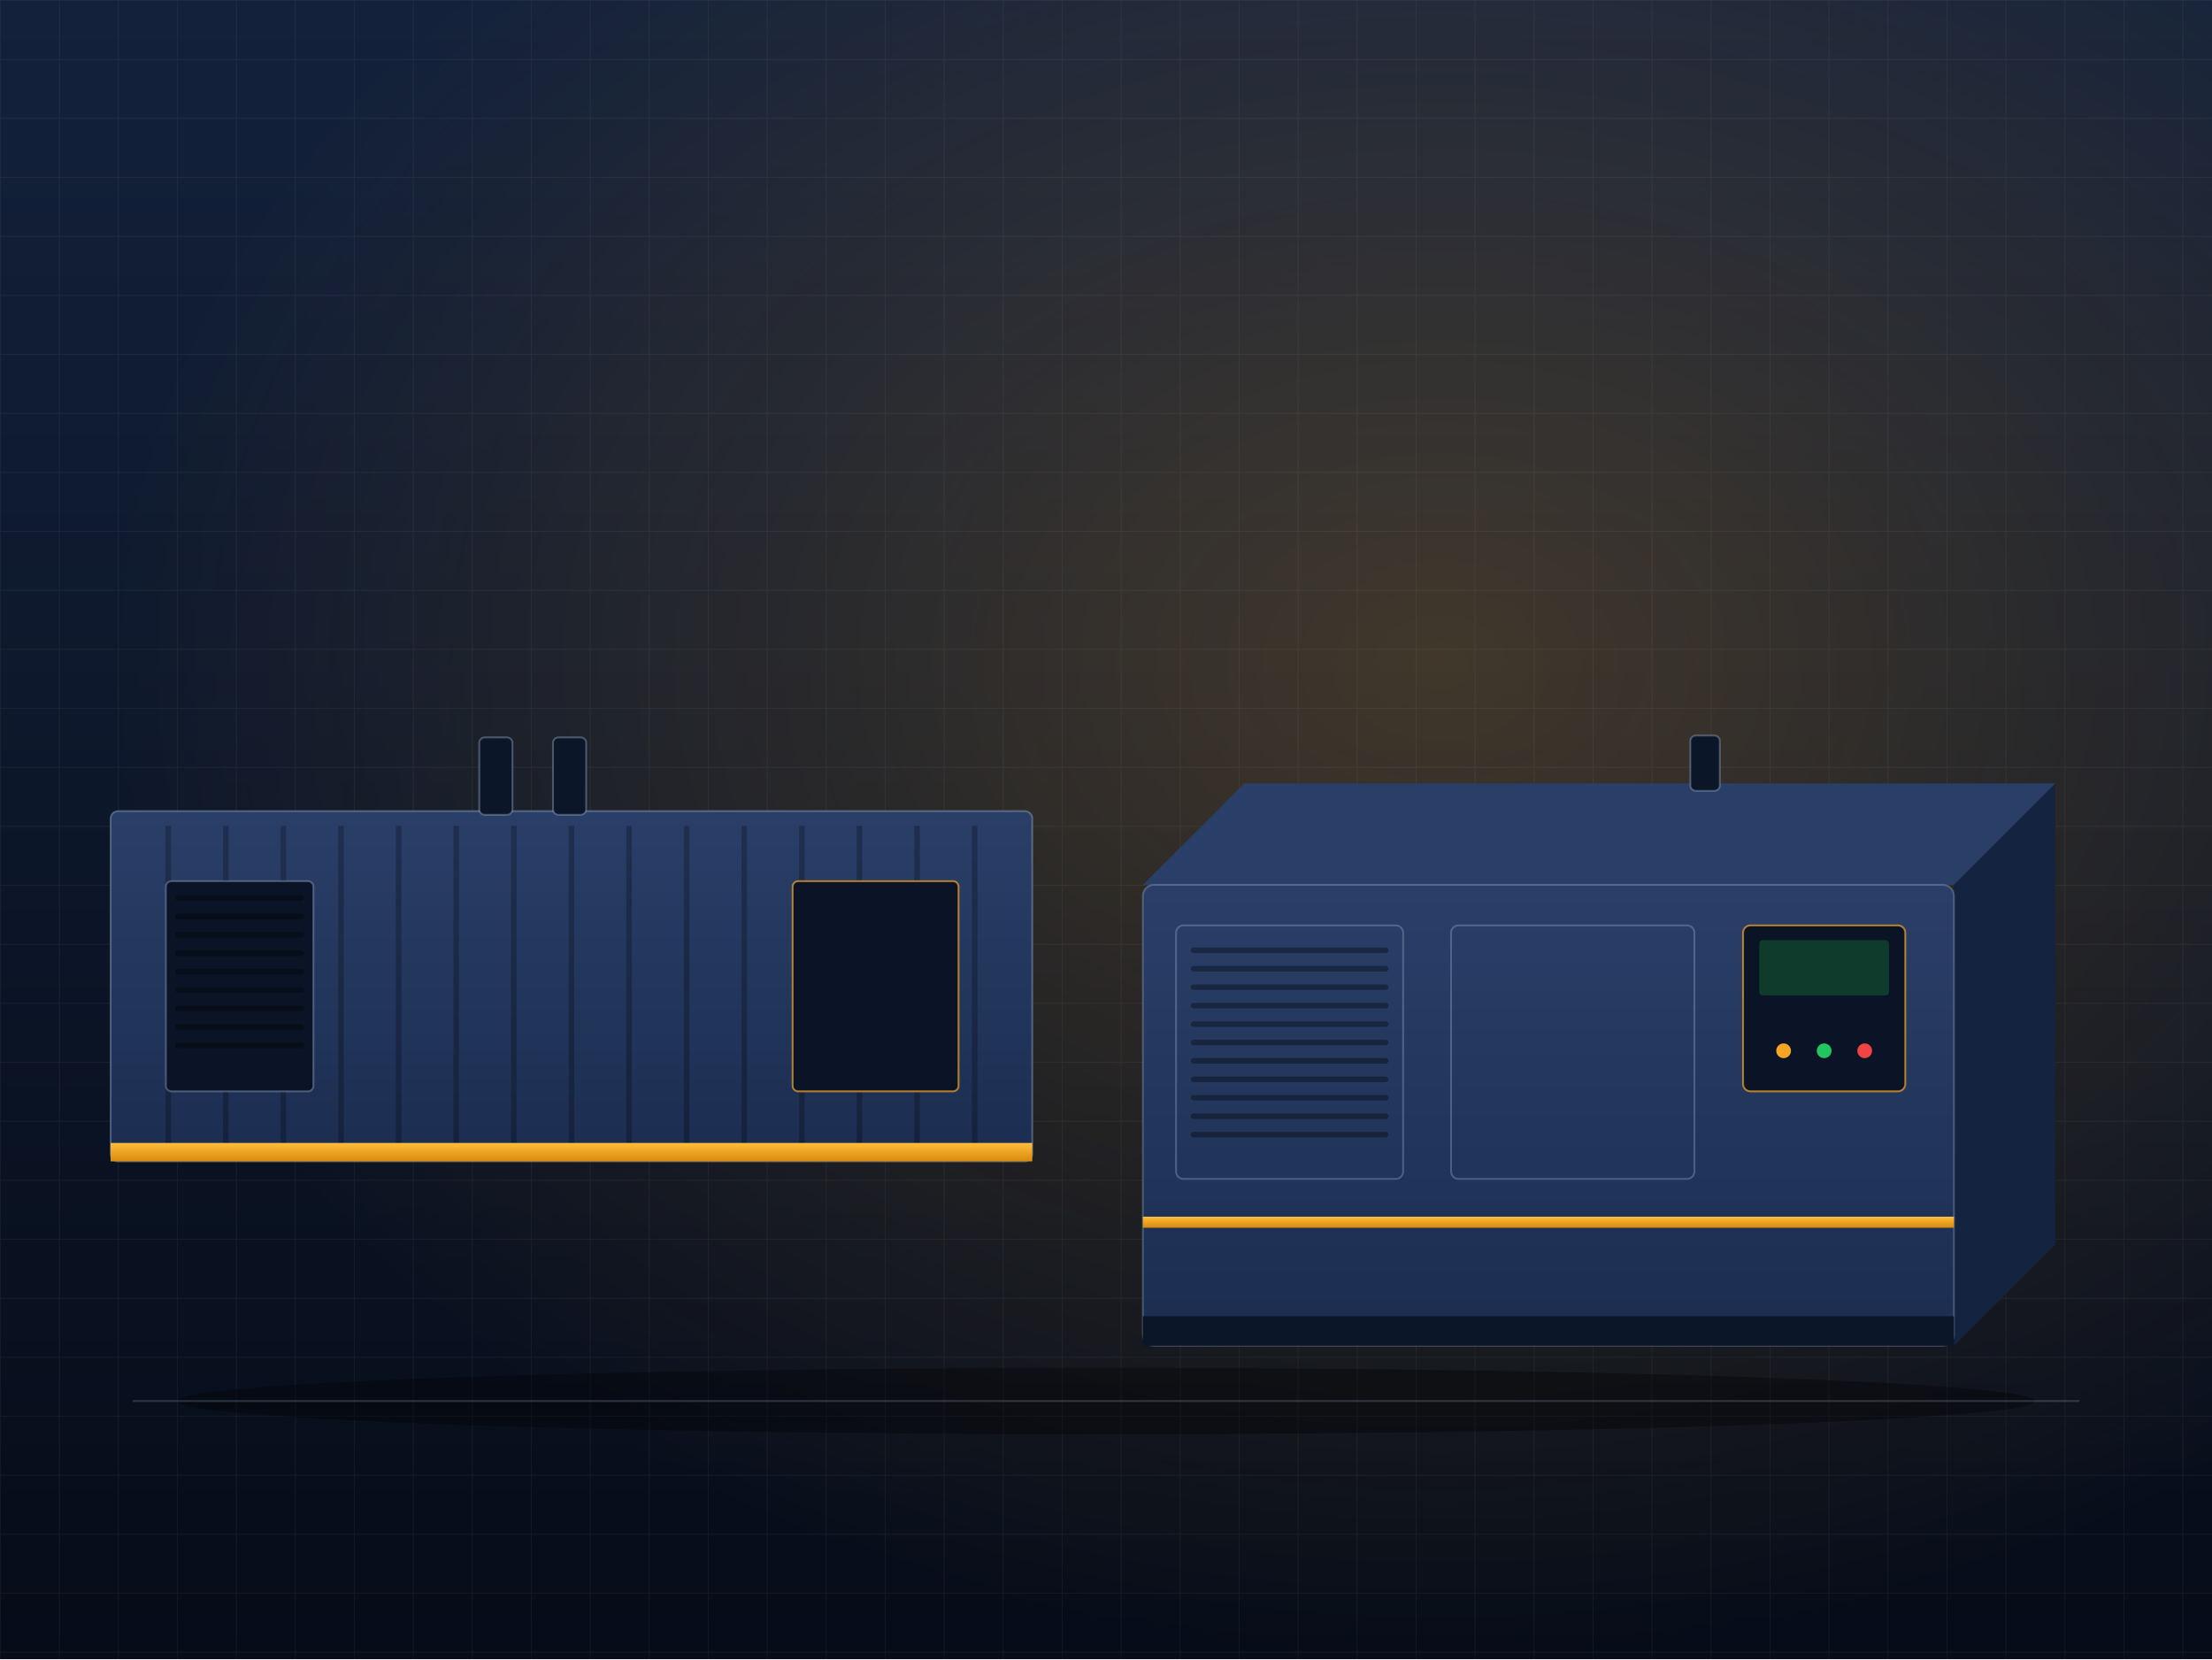
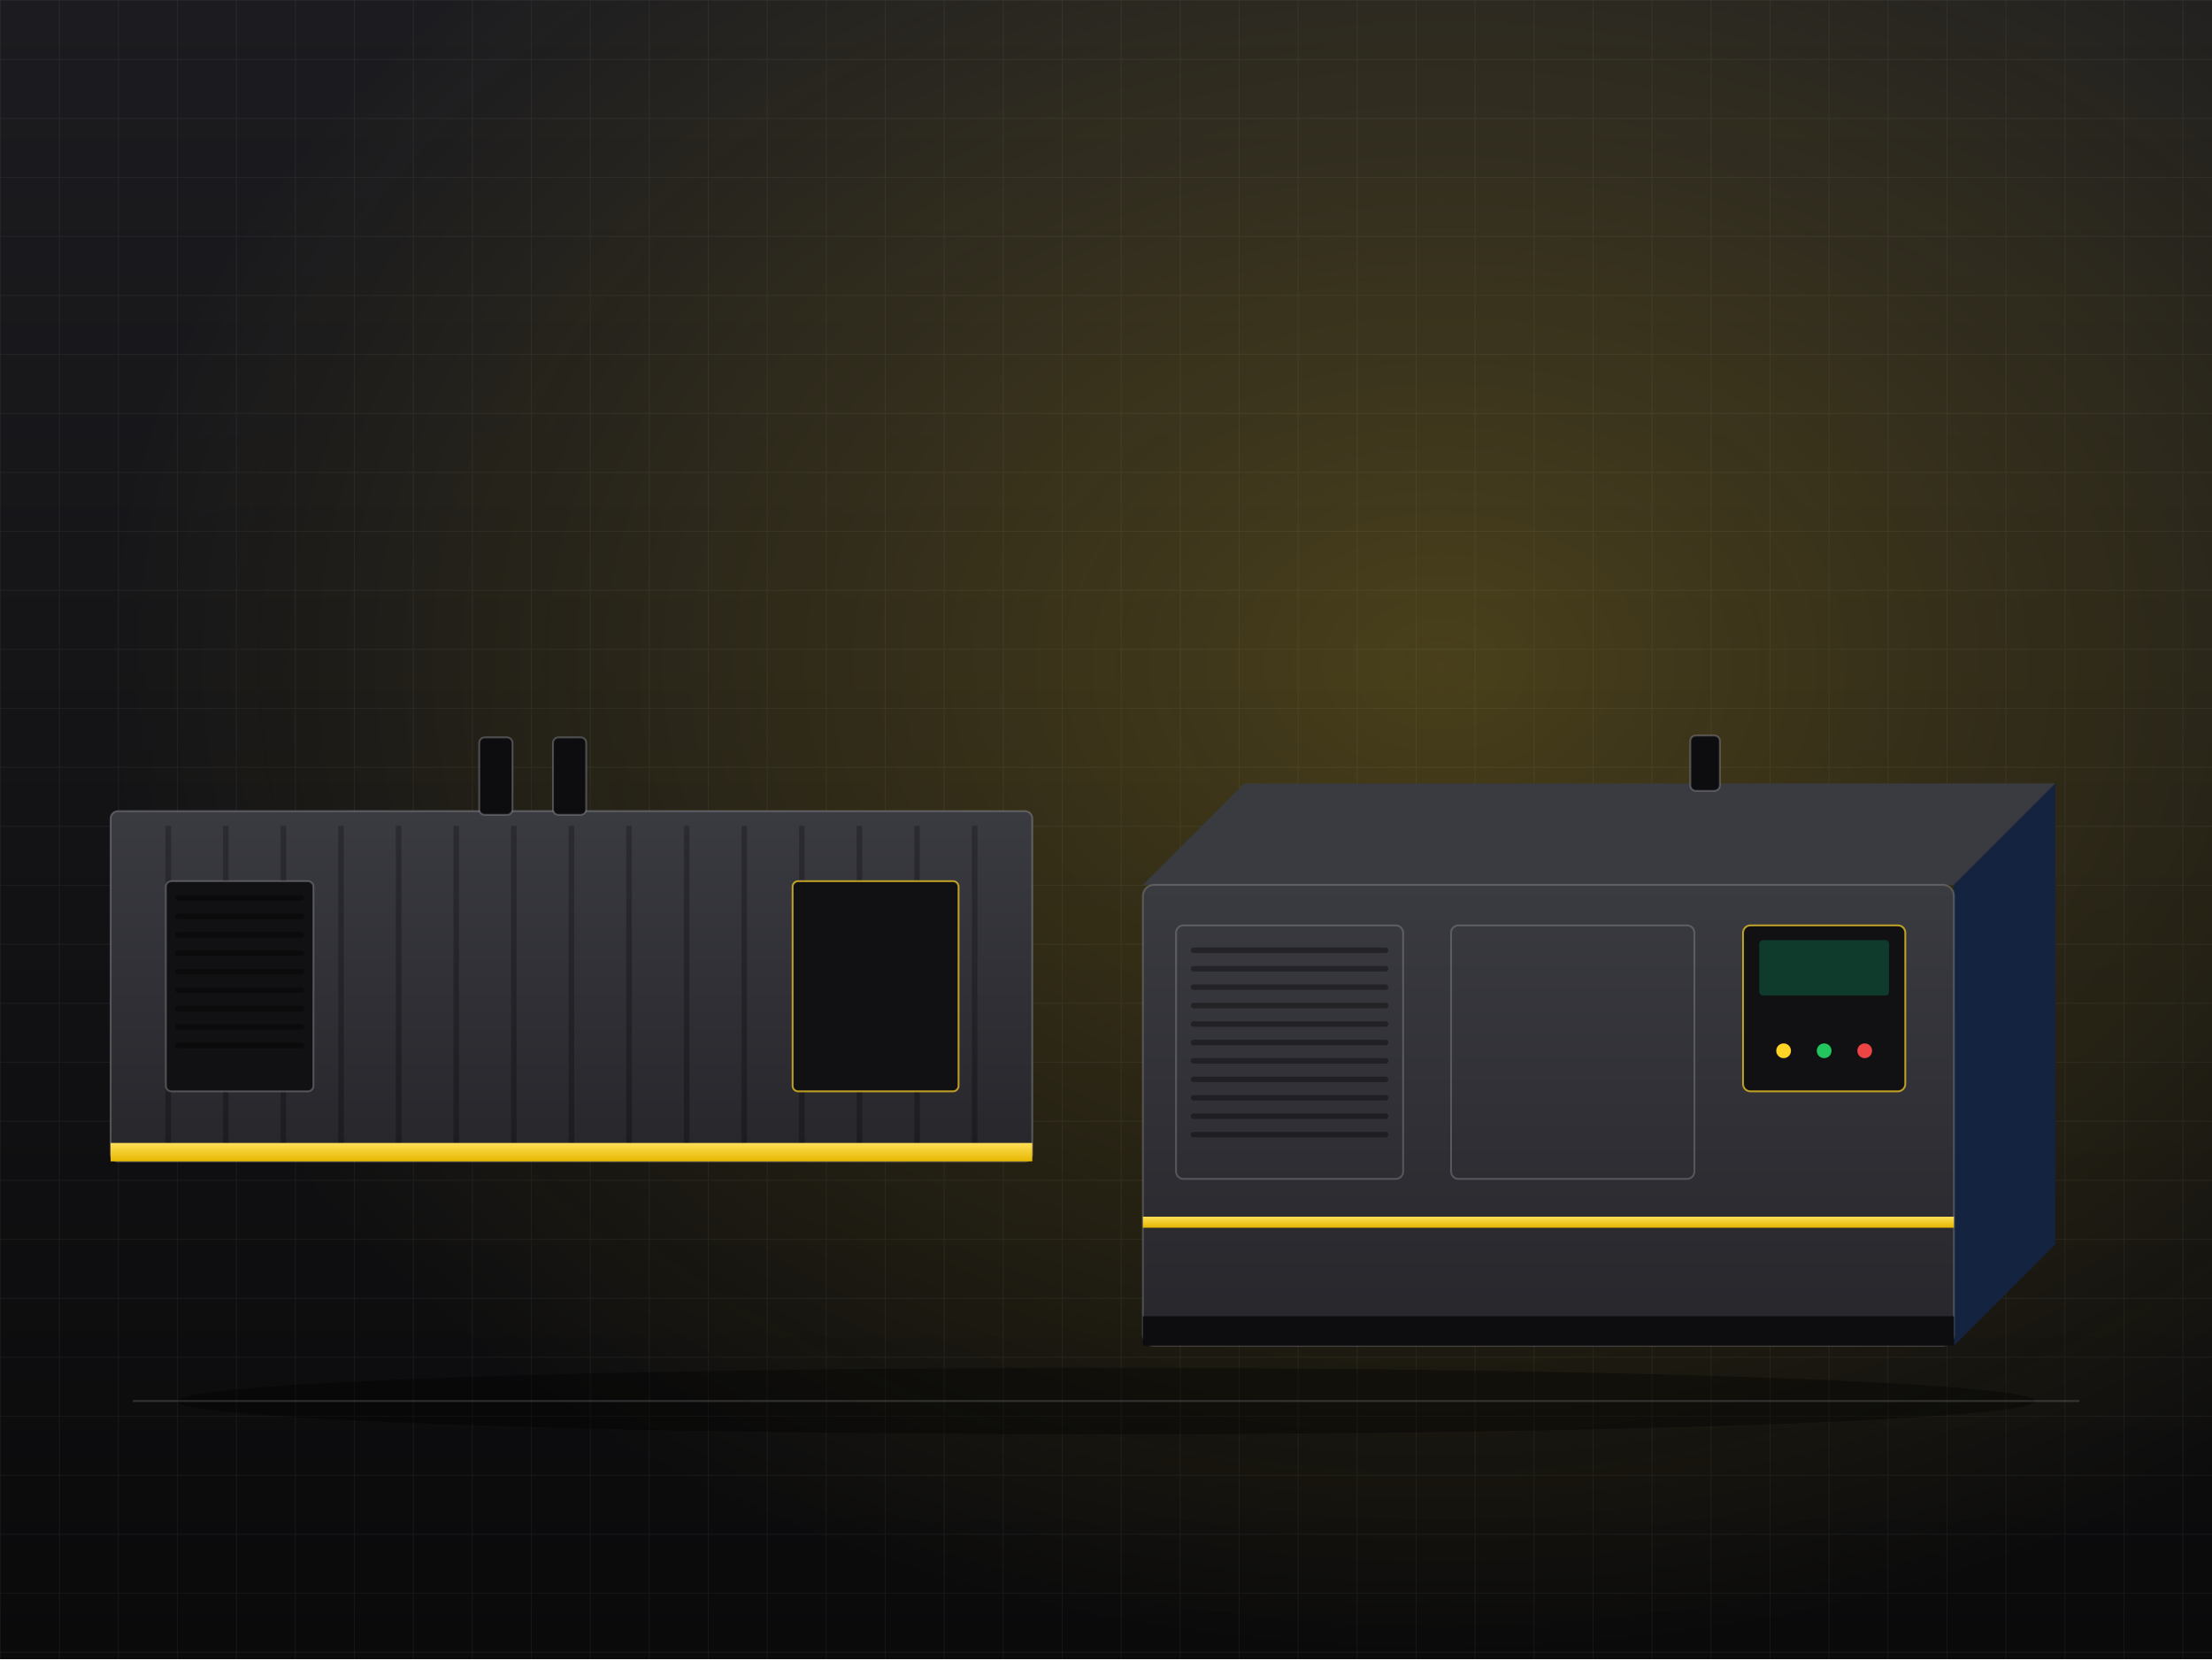
<svg xmlns="http://www.w3.org/2000/svg" viewBox="0 0 1200 900" width="1200" height="900">
  <defs>
    <linearGradient id="bg" x1="0" y1="0" x2="0" y2="1">
-       <stop offset="0" stop-color="#13213b" />
-       <stop offset="1" stop-color="#060c18" />
+       <stop offset="0" stop-color="#1c1c20" />
+       <stop offset="1" stop-color="#0a0a0b" />
    </linearGradient>
    <radialGradient id="gl" cx="0.65" cy="0.4" r="0.6">
-       <stop offset="0" stop-color="#f5a524" stop-opacity=".22" />
-       <stop offset="1" stop-color="#f5a524" stop-opacity="0" />
+       <stop offset="0" stop-color="#ffd426" stop-opacity=".22" />
+       <stop offset="1" stop-color="#ffd426" stop-opacity="0" />
    </radialGradient>
    <pattern id="grid" width="32" height="32" patternUnits="userSpaceOnUse">
      <path d="M32 0H0V32" fill="none" stroke="#fff" stroke-opacity=".05" />
    </pattern>
    <linearGradient id="steel" x1="0" y1="0" x2="0" y2="1">
-       <stop offset="0" stop-color="#2a3f68" />
-       <stop offset="1" stop-color="#1b2d50" />
+       <stop offset="0" stop-color="#3a3a41" />
+       <stop offset="1" stop-color="#26262b" />
    </linearGradient>
    <linearGradient id="amber" x1="0" y1="0" x2="0" y2="1">
-       <stop offset="0" stop-color="#ffbe3d" />
-       <stop offset="1" stop-color="#d98a0b" />
+       <stop offset="0" stop-color="#ffdf58" />
+       <stop offset="1" stop-color="#e6b800" />
    </linearGradient>
  </defs>
  <rect width="1200" height="900" fill="url(#bg)" />
  <rect width="1200" height="900" fill="url(#grid)" />
  <rect width="1200" height="900" fill="url(#gl)" />
  <ellipse cx="600.0" cy="760" rx="504.0" ry="18" fill="#000" opacity=".35" />
-   <line x1="72.0" x2="1128.0" y1="760" y2="760" stroke="#9fb0cf" stroke-opacity=".25" />
+   <line x1="72.0" x2="1128.0" y1="760" y2="760" stroke="#a1a1aa" stroke-opacity=".25" />
  <g>
-     <rect x="60" y="440" width="500" height="190" rx="4" fill="url(#steel)" stroke="#9fb0cf" stroke-opacity=".4" />
+     <rect x="60" y="440" width="500" height="190" rx="4" fill="url(#steel)" stroke="#a1a1aa" stroke-opacity=".4" />
    <line x1="91.25" x2="91.25" y1="448" y2="622" stroke="#000" stroke-opacity=".25" stroke-width="3" />
    <line x1="122.5" x2="122.5" y1="448" y2="622" stroke="#000" stroke-opacity=".25" stroke-width="3" />
    <line x1="153.75" x2="153.75" y1="448" y2="622" stroke="#000" stroke-opacity=".25" stroke-width="3" />
    <line x1="185.0" x2="185.0" y1="448" y2="622" stroke="#000" stroke-opacity=".25" stroke-width="3" />
    <line x1="216.25" x2="216.25" y1="448" y2="622" stroke="#000" stroke-opacity=".25" stroke-width="3" />
    <line x1="247.5" x2="247.5" y1="448" y2="622" stroke="#000" stroke-opacity=".25" stroke-width="3" />
    <line x1="278.75" x2="278.75" y1="448" y2="622" stroke="#000" stroke-opacity=".25" stroke-width="3" />
    <line x1="310.0" x2="310.0" y1="448" y2="622" stroke="#000" stroke-opacity=".25" stroke-width="3" />
    <line x1="341.25" x2="341.25" y1="448" y2="622" stroke="#000" stroke-opacity=".25" stroke-width="3" />
    <line x1="372.5" x2="372.5" y1="448" y2="622" stroke="#000" stroke-opacity=".25" stroke-width="3" />
    <line x1="403.75" x2="403.75" y1="448" y2="622" stroke="#000" stroke-opacity=".25" stroke-width="3" />
    <line x1="435.0" x2="435.0" y1="448" y2="622" stroke="#000" stroke-opacity=".25" stroke-width="3" />
    <line x1="466.25" x2="466.25" y1="448" y2="622" stroke="#000" stroke-opacity=".25" stroke-width="3" />
    <line x1="497.5" x2="497.5" y1="448" y2="622" stroke="#000" stroke-opacity=".25" stroke-width="3" />
    <line x1="528.75" x2="528.75" y1="448" y2="622" stroke="#000" stroke-opacity=".25" stroke-width="3" />
-     <rect x="90.0" y="478.0" width="80.0" height="114.0" rx="3" fill="#0a1426" stroke="#9fb0cf" stroke-opacity=".4" />
+     <rect x="90.0" y="478.0" width="80.0" height="114.0" rx="3" fill="#111113" stroke="#a1a1aa" stroke-opacity=".4" />
    <rect x="95.0" y="485.6" width="70.0" height="3" rx="1.5" fill="#000" opacity=".35" />
    <rect x="95.0" y="495.6" width="70.0" height="3" rx="1.5" fill="#000" opacity=".35" />
    <rect x="95.0" y="505.6" width="70.0" height="3" rx="1.5" fill="#000" opacity=".35" />
    <rect x="95.0" y="515.6" width="70.0" height="3" rx="1.5" fill="#000" opacity=".35" />
    <rect x="95.0" y="525.6" width="70.0" height="3" rx="1.5" fill="#000" opacity=".35" />
    <rect x="95.0" y="535.6" width="70.0" height="3" rx="1.5" fill="#000" opacity=".35" />
    <rect x="95.0" y="545.6" width="70.0" height="3" rx="1.5" fill="#000" opacity=".35" />
    <rect x="95.0" y="555.6" width="70.0" height="3" rx="1.5" fill="#000" opacity=".35" />
    <rect x="95.0" y="565.6" width="70.0" height="3" rx="1.5" fill="#000" opacity=".35" />
-     <rect x="430.0" y="478.0" width="90.0" height="114.0" rx="3" fill="#0a1426" stroke="#f5a524" stroke-opacity=".7" />
+     <rect x="430.0" y="478.0" width="90.0" height="114.0" rx="3" fill="#111113" stroke="#ffd426" stroke-opacity=".7" />
    <rect x="60" y="620" width="500" height="10" fill="url(#amber)" />
-     <rect x="260.0" y="400" width="18" height="42" rx="3" fill="#0b1629" stroke="#9fb0cf" stroke-opacity=".4" />
-     <rect x="300.0" y="400" width="18" height="42" rx="3" fill="#0b1629" stroke="#9fb0cf" stroke-opacity=".4" />
+     <rect x="260.0" y="400" width="18" height="42" rx="3" fill="#0d0d0f" stroke="#a1a1aa" stroke-opacity=".4" />
+     <rect x="300.0" y="400" width="18" height="42" rx="3" fill="#0d0d0f" stroke="#a1a1aa" stroke-opacity=".4" />
  </g>
  <g>
-     <polygon points="620,480 1060,480 1115.0,425.0 675.0,425.0" fill="#2a3f68" />
+     <polygon points="620,480 1060,480 1115.0,425.0 675.0,425.0" fill="#3a3a41" />
    <polygon points="1060,480 1115.0,425.0 1115.0,675.0 1060,730" fill="#14233f" />
-     <rect x="620" y="480" width="440" height="250" rx="6" fill="url(#steel)" stroke="#9fb0cf" stroke-opacity=".35" />
-     <rect x="620" y="714" width="440" height="16" fill="#0b1629" />
-     <rect x="638" y="502" width="123.2" height="137.5" rx="4" fill="none" stroke="#9fb0cf" stroke-opacity=".35" />
+     <rect x="620" y="480" width="440" height="250" rx="6" fill="url(#steel)" stroke="#a1a1aa" stroke-opacity=".35" />
+     <rect x="620" y="714" width="440" height="16" fill="#0d0d0f" />
+     <rect x="638" y="502" width="123.2" height="137.5" rx="4" fill="none" stroke="#a1a1aa" stroke-opacity=".35" />
    <rect x="646" y="514" width="107.2" height="3" rx="1.5" fill="#000" opacity=".35" />
    <rect x="646" y="524" width="107.2" height="3" rx="1.5" fill="#000" opacity=".35" />
    <rect x="646" y="534" width="107.2" height="3" rx="1.5" fill="#000" opacity=".35" />
    <rect x="646" y="544" width="107.2" height="3" rx="1.5" fill="#000" opacity=".35" />
    <rect x="646" y="554" width="107.2" height="3" rx="1.5" fill="#000" opacity=".35" />
    <rect x="646" y="564" width="107.2" height="3" rx="1.5" fill="#000" opacity=".35" />
    <rect x="646" y="574" width="107.2" height="3" rx="1.5" fill="#000" opacity=".35" />
    <rect x="646" y="584" width="107.2" height="3" rx="1.5" fill="#000" opacity=".35" />
    <rect x="646" y="594" width="107.2" height="3" rx="1.5" fill="#000" opacity=".35" />
    <rect x="646" y="604" width="107.2" height="3" rx="1.5" fill="#000" opacity=".35" />
    <rect x="646" y="614" width="107.2" height="3" rx="1.5" fill="#000" opacity=".35" />
-     <rect x="787.2" y="502" width="132.0" height="137.5" rx="4" fill="none" stroke="#9fb0cf" stroke-opacity=".35" />
-     <rect x="945.6" y="502" width="88.0" height="90.0" rx="4" fill="#0a1426" stroke="#f5a524" stroke-opacity=".7" />
+     <rect x="787.2" y="502" width="132.0" height="137.5" rx="4" fill="none" stroke="#a1a1aa" stroke-opacity=".35" />
+     <rect x="945.6" y="502" width="88.0" height="90.0" rx="4" fill="#111113" stroke="#ffd426" stroke-opacity=".7" />
    <rect x="954.4" y="510" width="70.4" height="30.0" rx="2" fill="#0e3b2c" />
-     <circle cx="967.6" cy="570.0" r="4" fill="#f5a524" />
+     <circle cx="967.6" cy="570.0" r="4" fill="#ffd426" />
    <circle cx="989.6" cy="570.0" r="4" fill="#22c55e" />
    <circle cx="1011.6" cy="570.0" r="4" fill="#ef4444" />
    <rect x="620" y="660.0" width="440" height="6" fill="url(#amber)" />
-     <rect x="917.0" y="399.0" width="16" height="30" rx="3" fill="#0b1629" stroke="#9fb0cf" stroke-opacity=".4" />
+     <rect x="917.0" y="399.0" width="16" height="30" rx="3" fill="#0d0d0f" stroke="#a1a1aa" stroke-opacity=".4" />
  </g>
</svg>
